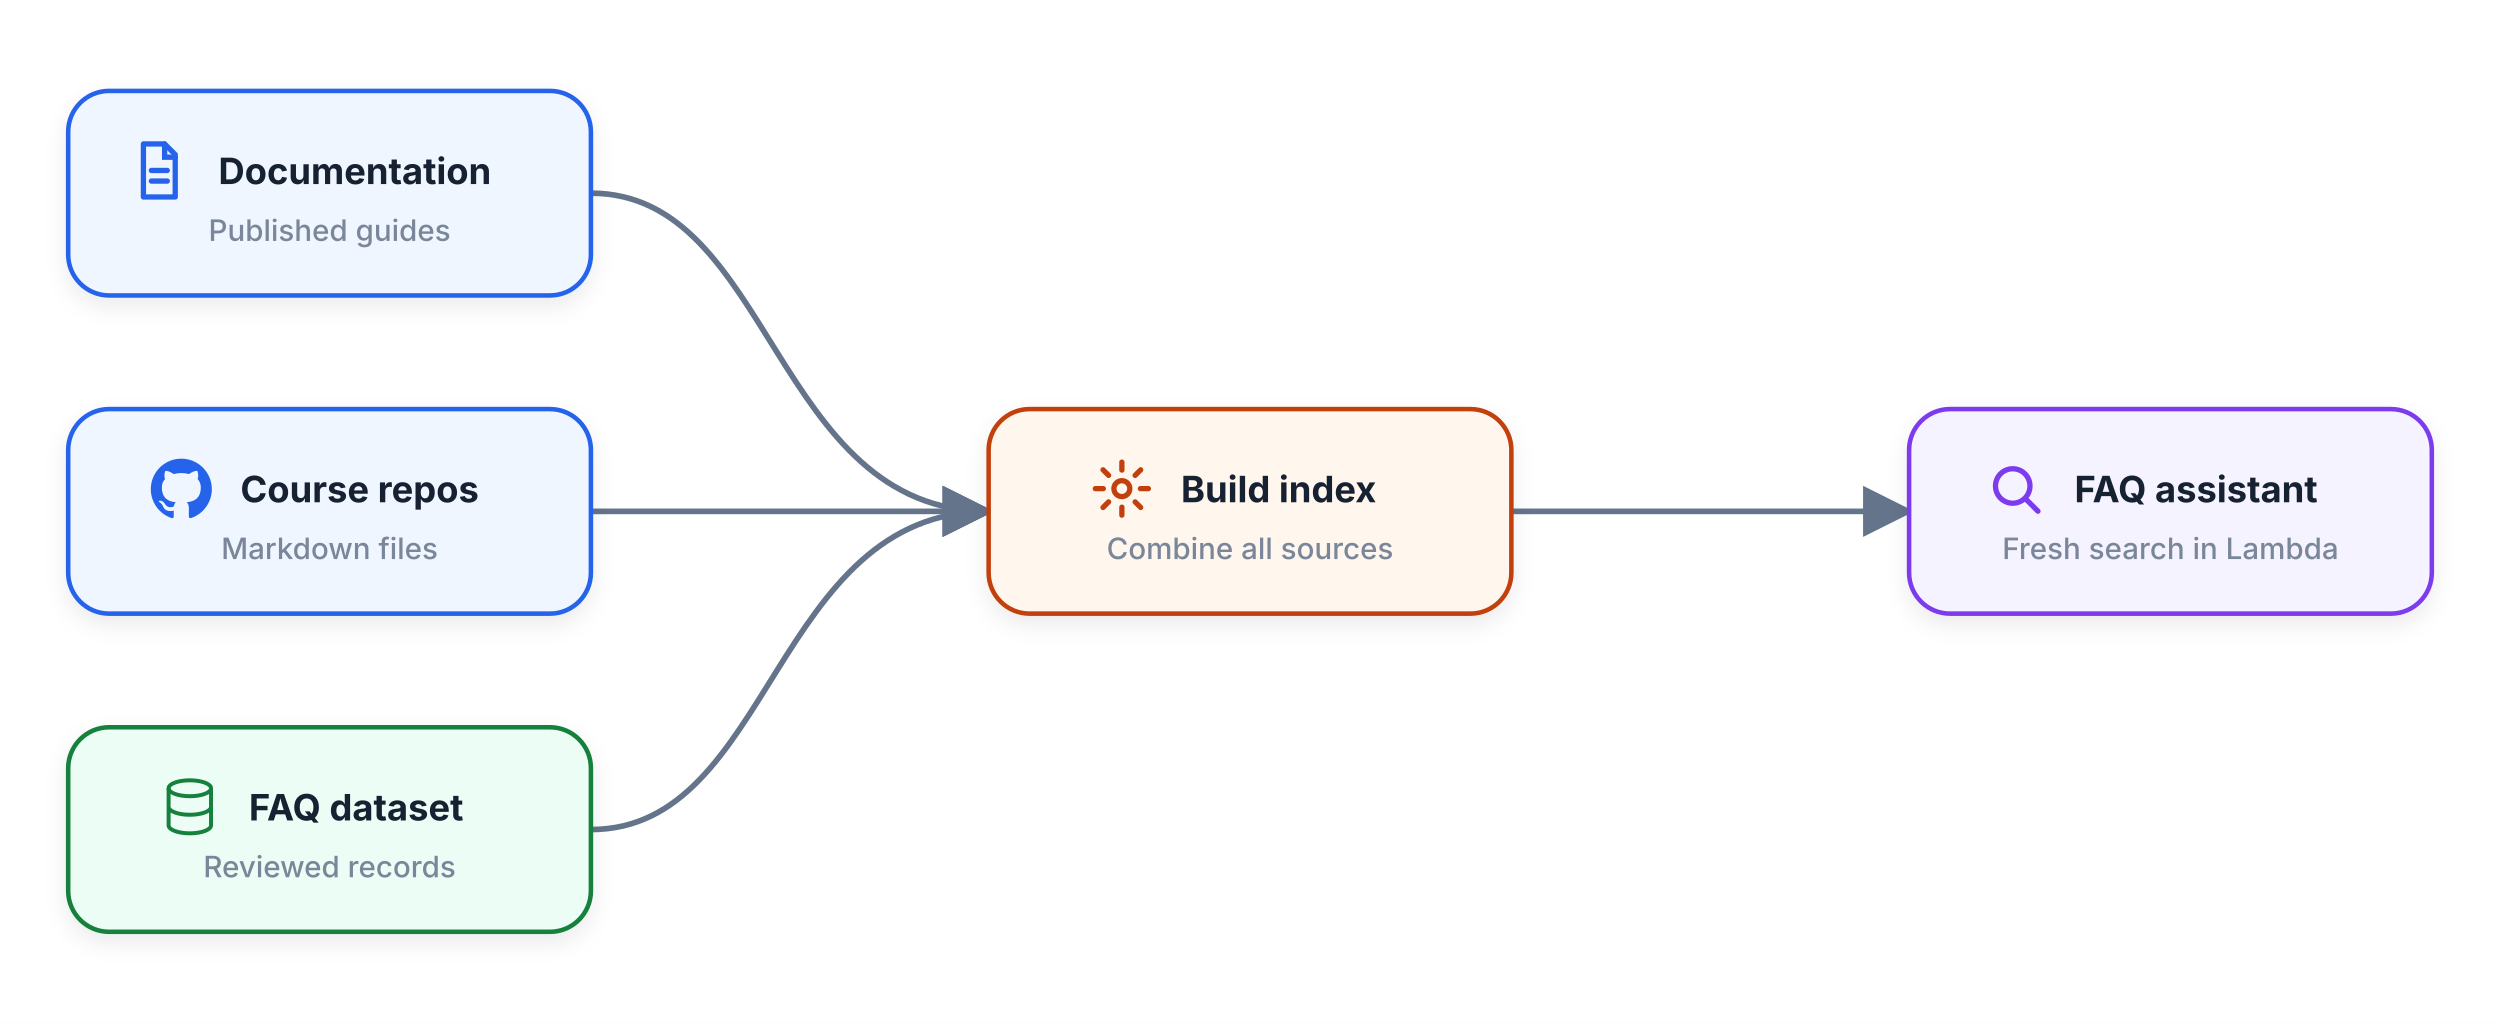
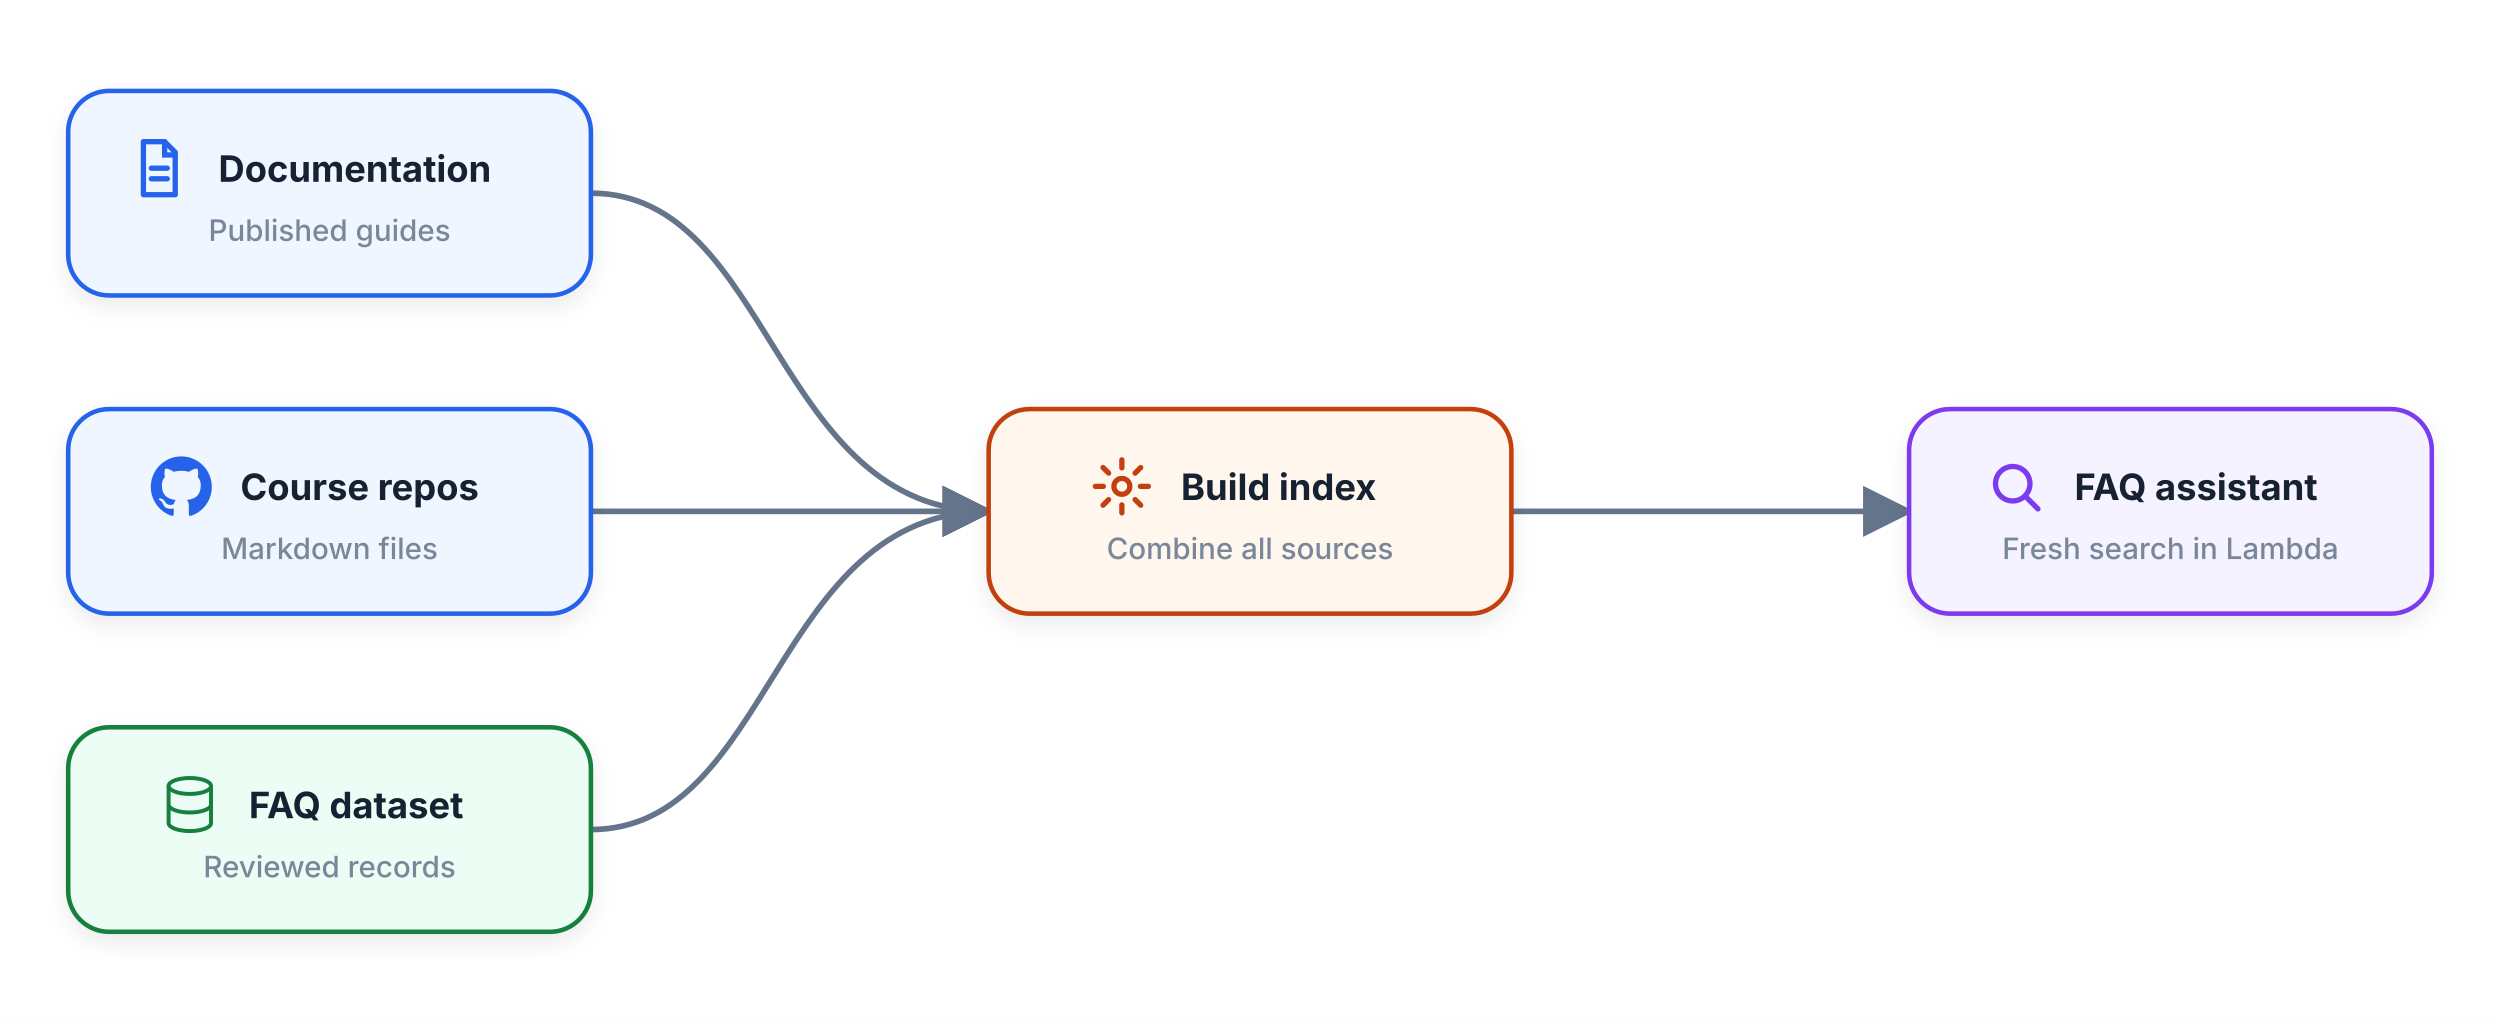
<svg xmlns="http://www.w3.org/2000/svg" width="1100" height="450" viewBox="0 0 1100 450" role="img" aria-labelledby="title desc">
  <defs>
    <filter id="shadow" x="-20%" y="-20%" width="140%" height="150%">
      <feDropShadow dx="0" dy="4" stdDeviation="5" flood-color="#0f172a" flood-opacity="0.08" />
    </filter>
    <marker id="arrow-purple" viewBox="0 0 10 10" refX="9" refY="5" markerWidth="9" markerHeight="9" orient="auto">
      <path d="M0 0 10 5 0 10Z" fill="#7c3aed" />
    </marker>
    <marker id="arrow-blue" viewBox="0 0 10 10" refX="9" refY="5" markerWidth="9" markerHeight="9" orient="auto">
      <path d="M0 0 10 5 0 10Z" fill="#2563eb" />
    </marker>
    <marker id="arrow-amber" viewBox="0 0 10 10" refX="9" refY="5" markerWidth="9" markerHeight="9" orient="auto">
      <path d="M0 0 10 5 0 10Z" fill="#c2410c" />
    </marker>
    <marker id="arrow-green" viewBox="0 0 10 10" refX="9" refY="5" markerWidth="9" markerHeight="9" orient="auto">
      <path d="M0 0 10 5 0 10Z" fill="#15803d" />
    </marker>
    <marker id="arrow-red" viewBox="0 0 10 10" refX="9" refY="5" markerWidth="9" markerHeight="9" orient="auto">
      <path d="M0 0 10 5 0 10Z" fill="#dc2626" />
    </marker>
    <marker id="arrow-gray" viewBox="0 0 10 10" refX="9" refY="5" markerWidth="9" markerHeight="9" orient="auto">
      <path d="M0 0 10 5 0 10Z" fill="#64748b" />
    </marker>
    <symbol id="icon-database" viewBox="0 0 24 24">
      <ellipse cx="12" cy="5" rx="8" ry="3" fill="none" stroke="currentColor" stroke-width="1.75" vector-effect="non-scaling-stroke" />
      <path d="M4 5v7c0 1.66 3.58 3 8 3s8-1.34 8-3V5M4 12v7c0 1.66 3.58 3 8 3s8-1.34 8-3v-7" fill="none" stroke="currentColor" stroke-width="1.75" vector-effect="non-scaling-stroke" />
    </symbol>
    <symbol id="icon-document" viewBox="0 0 24 24">
      <path d="M6 2h8l4 4v16H6Z" fill="none" stroke="currentColor" stroke-width="2" stroke-linejoin="round" />
      <path d="M14 2v5h4M9 12h6M9 16h6" fill="none" stroke="currentColor" stroke-width="2" stroke-linecap="round" />
    </symbol>
    <symbol id="icon-github" viewBox="0 0 24 24">
      <path fill="currentColor" d="M12 .7a11.5 11.5 0 0 0-3.64 22.41c.58.11.79-.25.79-.56v-2.23c-3.22.7-3.9-1.37-3.9-1.37-.53-1.34-1.29-1.7-1.29-1.7-1.05-.72.08-.71.08-.71 1.17.08 1.78 1.2 1.78 1.2 1.04 1.77 2.72 1.26 3.38.96.1-.75.4-1.26.74-1.55-2.57-.29-5.27-1.28-5.27-5.68 0-1.26.45-2.28 1.19-3.09-.12-.29-.52-1.46.11-3.05 0 0 .97-.31 3.16 1.18a10.9 10.9 0 0 1 5.76 0c2.2-1.49 3.16-1.18 3.16-1.18.63 1.59.23 2.76.11 3.05.74.81 1.19 1.83 1.19 3.09 0 4.42-2.71 5.38-5.29 5.67.42.36.79 1.06.79 2.14v3.27c0 .31.21.67.8.56A11.5 11.5 0 0 0 12 .7Z" />
    </symbol>
    <symbol id="icon-search" viewBox="0 0 24 24">
      <circle cx="11" cy="11" r="6.5" fill="none" stroke="currentColor" stroke-width="2" />
      <path d="m16 16 4.5 4.5" fill="none" stroke="currentColor" stroke-width="2" stroke-linecap="round" />
    </symbol>
    <symbol id="icon-settings" viewBox="0 0 24 24">
      <circle cx="12" cy="12" r="3" fill="none" stroke="currentColor" stroke-width="2" />
      <path d="M12 2v3M12 19v3M2 12h3M19 12h3M4.9 4.9 7 7M17 17l2.1 2.1M19.1 4.9 17 7M7 17l-2.1 2.1" fill="none" stroke="currentColor" stroke-width="2" stroke-linecap="round" />
    </symbol>
    <style>
      text { font-family: system-ui, -apple-system, BlinkMacSystemFont, "Segoe UI", sans-serif; fill: #172033; }
      .node rect { stroke-width: 2; }
      .node-title { font-size: 16px; font-weight: 750; text-anchor: middle; }
      .node-title.icon-copy { text-anchor: start; }
      .node-subtitle { font-size: 13px; font-weight: 500; fill: #7a8699; text-anchor: middle; }
      .eyebrow { font-size: 12px; font-weight: 750; letter-spacing: 1px; fill: #64748b; text-anchor: middle; }
      .mention-icon { font-size: 27px; font-weight: 750; text-anchor: middle; }
      .standalone-mention { font-size: 52px; font-weight: 750; text-anchor: middle; }
      .icon-node-title { font-size: 16px; font-weight: 750; text-anchor: middle; }
      .edge { fill: none; stroke-width: 2.5; stroke-linecap: round; stroke-linejoin: round; }
      .edge-label rect { stroke-width: 2; }
      .edge-label text { font-size: 14px; font-weight: 750; text-anchor: middle; dominant-baseline: central; }
      .divider { stroke: #cbd5e1; stroke-width: 2; stroke-dasharray: 6 8; stroke-linecap: round; }
      .center-annotation { fill: #f1f5f9; stroke: none; }
-       .center-title { font-size: 16px; font-weight: 800; letter-spacing: 1.3px; fill: #334155; text-anchor: middle; }
-       .center-detail { font-size: 13px; font-weight: 600; fill: #7a8699; text-anchor: middle; }
+       .center-title { font-size: 20px; font-weight: 800; letter-spacing: 1.6px; fill: #334155; text-anchor: middle; }
+       .center-detail { font-size: 16px; font-weight: 600; fill: #64748b; text-anchor: middle; }
    </style>
  </defs>
  <rect width="1100" height="450" fill="#ffffff" />
  <path class="edge" d="M260 85C340 85 340 225 435 225" stroke="#64748b" marker-end="url(#arrow-gray)" />
  <path class="edge" d="M260 225L435 225" stroke="#64748b" marker-end="url(#arrow-gray)" />
  <path class="edge" d="M260 365C340 365 340 225 435 225" stroke="#64748b" marker-end="url(#arrow-gray)" />
  <path class="edge" d="M665 225L840 225" stroke="#64748b" marker-end="url(#arrow-gray)" />
  <g class="node node-blue" transform="translate(30 40)" filter="url(#shadow)">
    <rect width="230" height="90" rx="18" fill="#eff6ff" stroke="#2563eb" />
-     <use href="#icon-document" x="26.1" y="21" width="28" height="28" color="#2563eb" />
-     <text class="node-title icon-copy" x="66.1" y="41">Documentation</text>
+     <use href="#icon-document" x="26.1" y="20" width="28" height="28" color="#2563eb" />
+     <text class="node-title icon-copy" x="66.1" y="40">Documentation</text>
    <text class="node-subtitle" x="115" y="66">Published guides</text>
  </g>
  <g class="node node-blue" transform="translate(30 180)" filter="url(#shadow)">
    <rect width="230" height="90" rx="18" fill="#eff6ff" stroke="#2563eb" />
-     <use href="#icon-github" x="35.77" y="21" width="28" height="28" color="#2563eb" />
-     <text class="node-title icon-copy" x="75.77" y="41">Course repos</text>
+     <use href="#icon-github" x="35.77" y="20" width="28" height="28" color="#2563eb" />
+     <text class="node-title icon-copy" x="75.77" y="40">Course repos</text>
    <text class="node-subtitle" x="115" y="66">Markdown files</text>
  </g>
  <g class="node node-green" transform="translate(30 320)" filter="url(#shadow)">
    <rect width="230" height="90" rx="18" fill="#ecfdf5" stroke="#15803d" />
-     <use href="#icon-database" x="39.52" y="21" width="28" height="28" color="#15803d" />
-     <text class="node-title icon-copy" x="79.52" y="41">FAQ dataset</text>
+     <use href="#icon-database" x="39.52" y="20" width="28" height="28" color="#15803d" />
+     <text class="node-title icon-copy" x="79.52" y="40">FAQ dataset</text>
    <text class="node-subtitle" x="115" y="66">Reviewed records</text>
  </g>
  <g class="node node-amber" transform="translate(435 180)" filter="url(#shadow)">
    <rect width="230" height="90" rx="18" fill="#fff7ed" stroke="#c2410c" />
-     <use href="#icon-settings" x="44.62" y="21" width="28" height="28" color="#c2410c" />
-     <text class="node-title icon-copy" x="84.62" y="41">Build index</text>
+     <use href="#icon-settings" x="44.62" y="20" width="28" height="28" color="#c2410c" />
+     <text class="node-title icon-copy" x="84.62" y="40">Build index</text>
    <text class="node-subtitle" x="115" y="66">Combine all sources</text>
  </g>
  <g class="node node-purple" transform="translate(840 180)" filter="url(#shadow)">
    <rect width="230" height="90" rx="18" fill="#f5f3ff" stroke="#7c3aed" />
-     <use href="#icon-search" x="32.77" y="21" width="28" height="28" color="#7c3aed" />
-     <text class="node-title icon-copy" x="72.77" y="41">FAQ assistant</text>
+     <use href="#icon-search" x="32.77" y="20" width="28" height="28" color="#7c3aed" />
+     <text class="node-title icon-copy" x="72.77" y="40">FAQ assistant</text>
    <text class="node-subtitle" x="115" y="66">Fresh search in Lambda</text>
  </g>
</svg>
